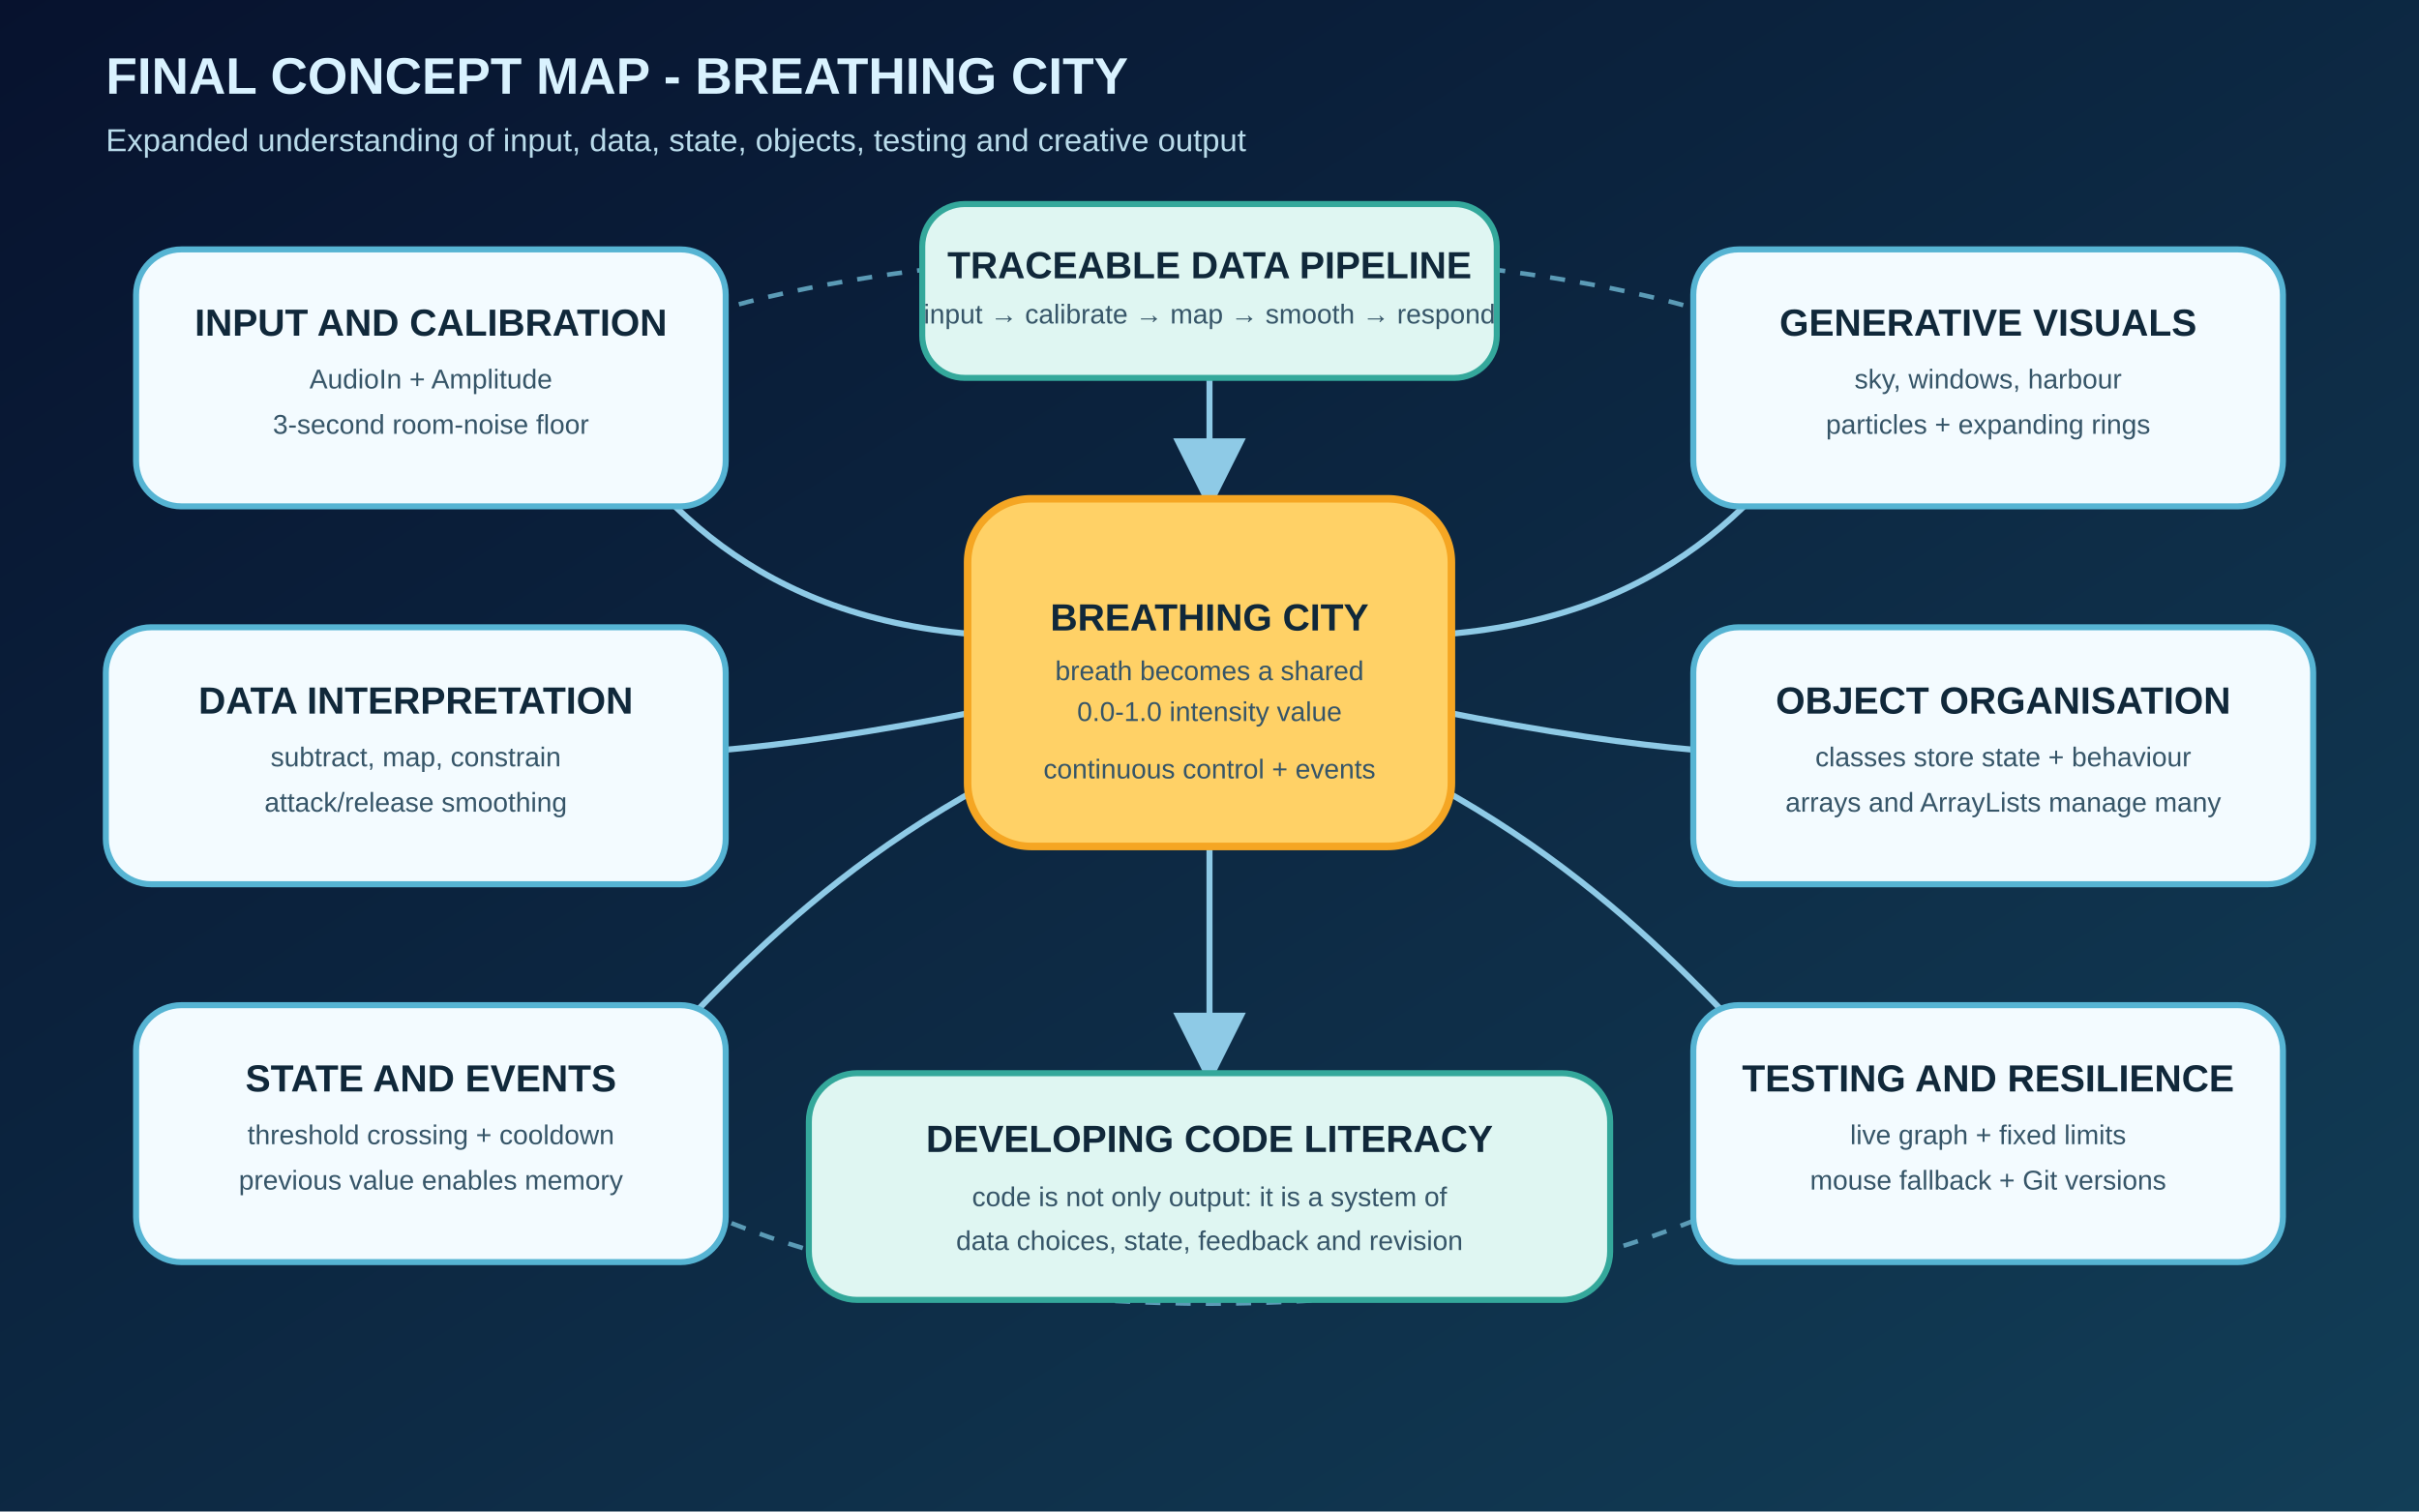
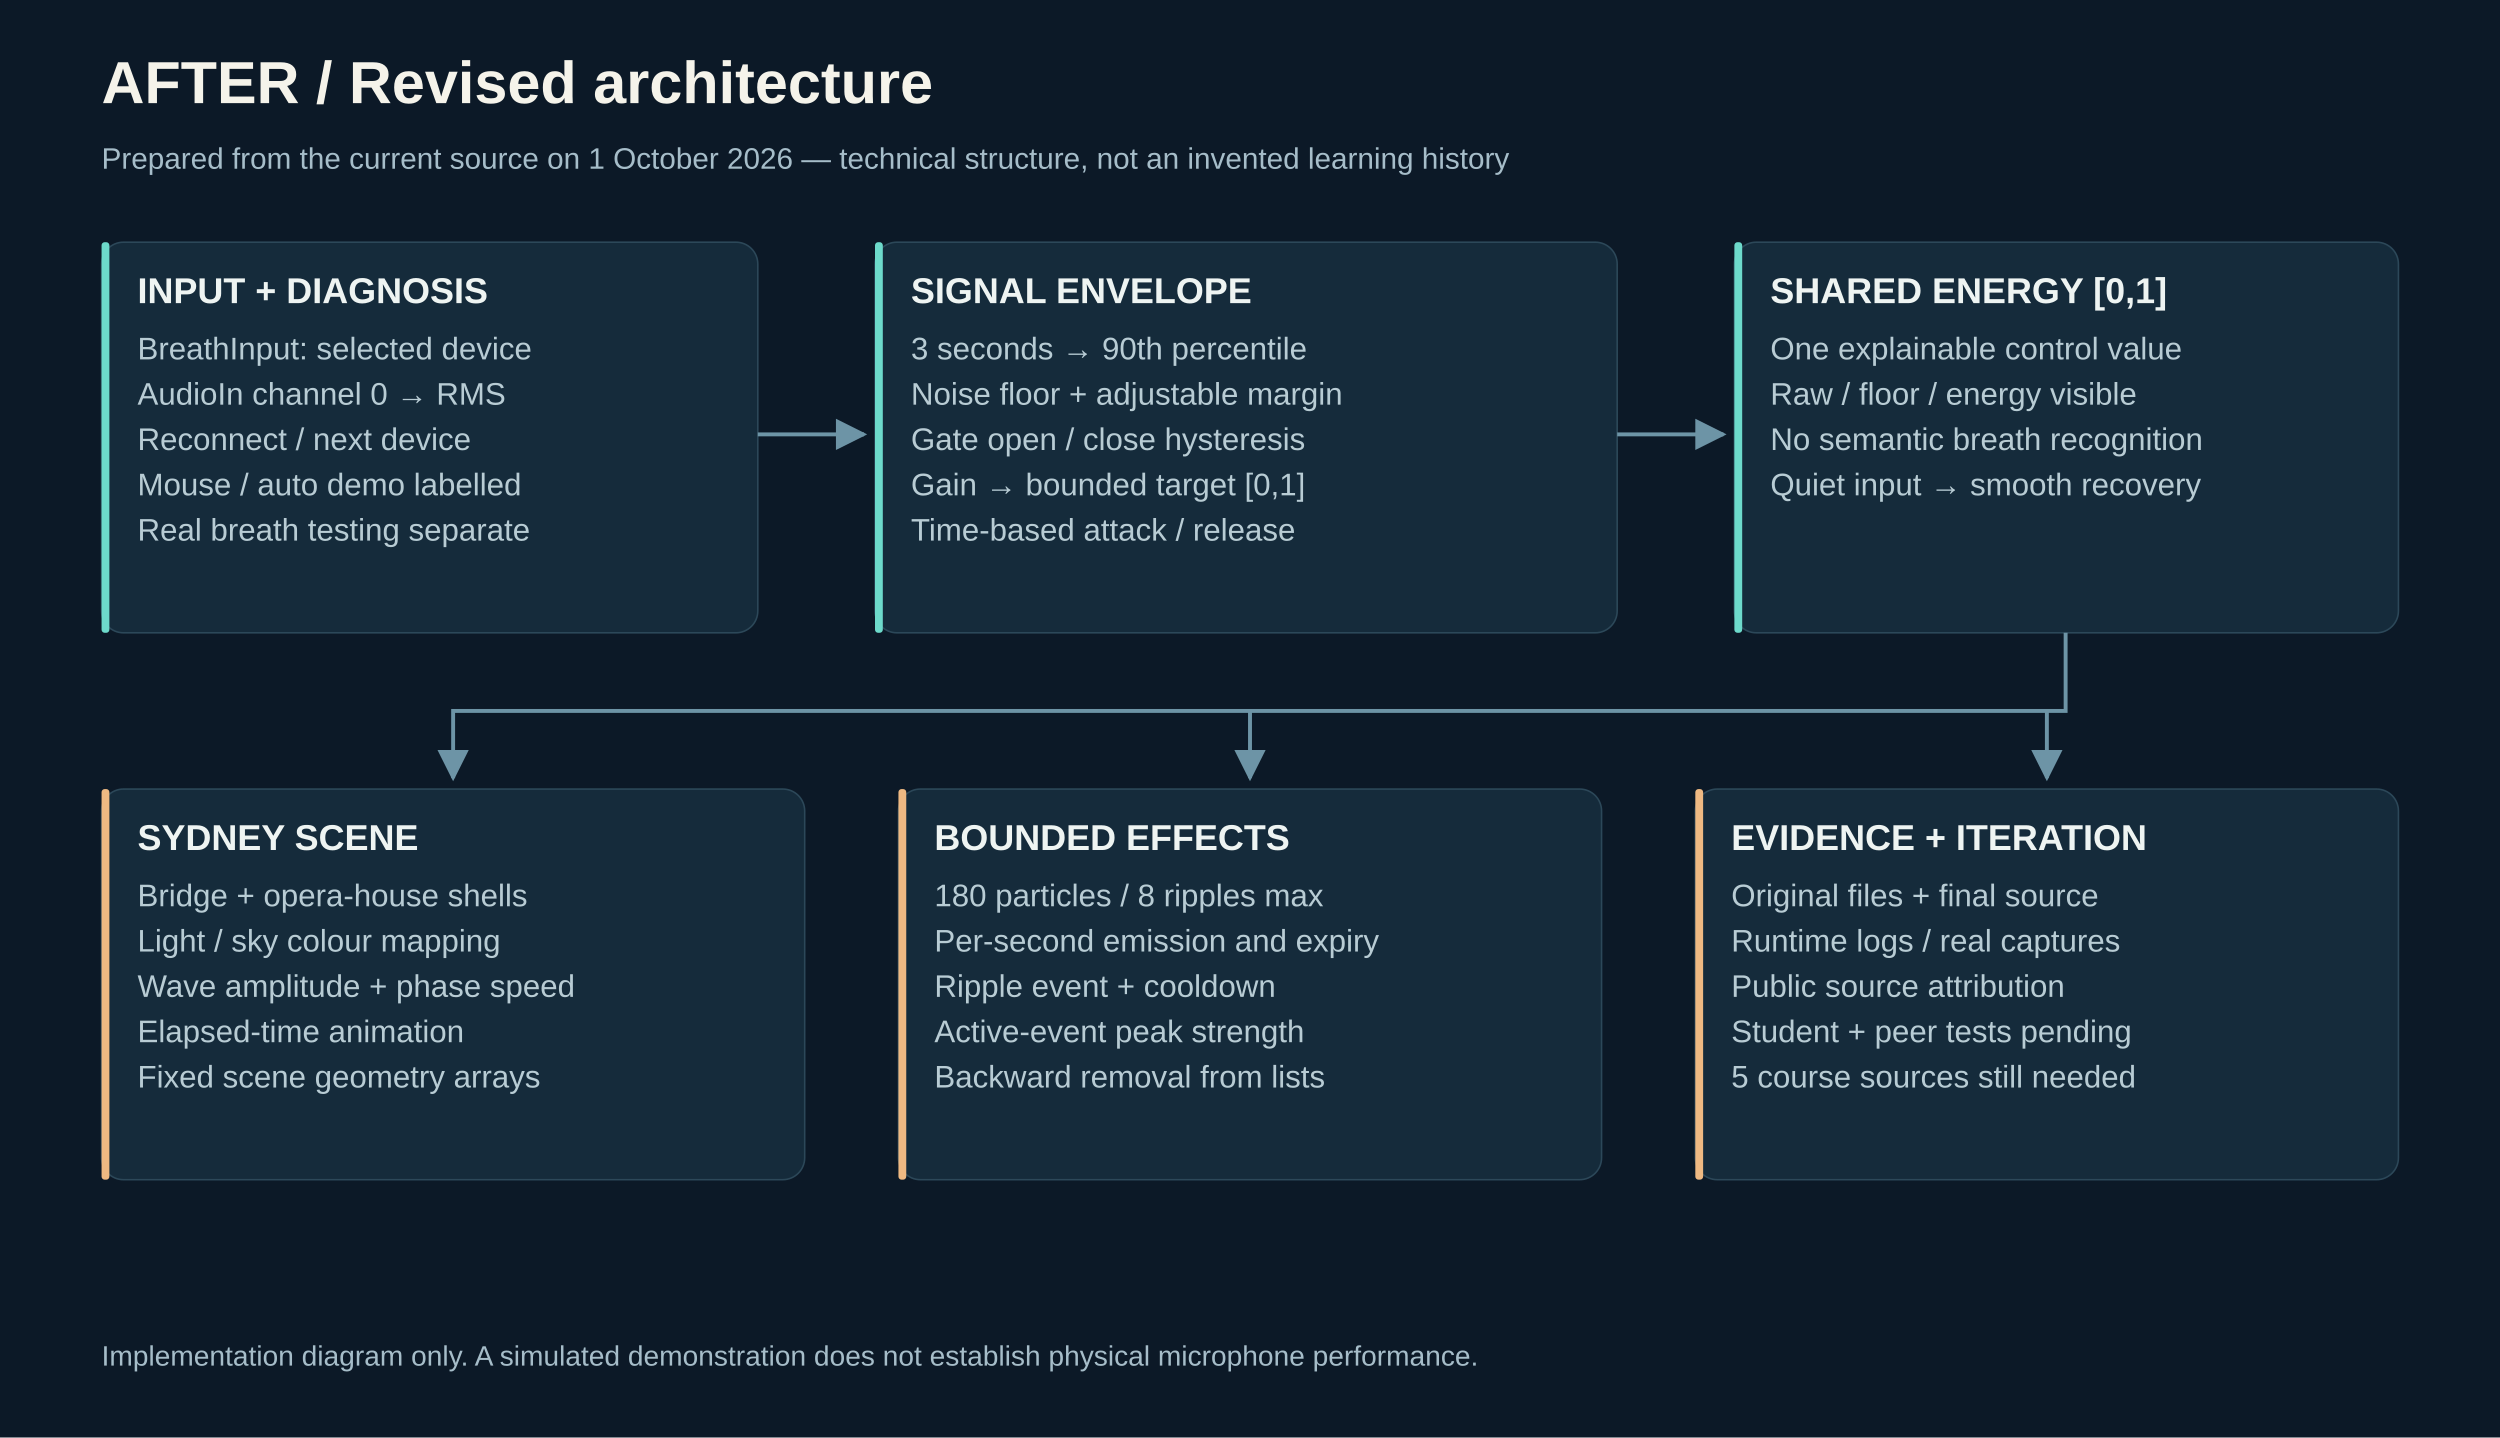
- <svg xmlns="http://www.w3.org/2000/svg" width="1600" height="1000" viewBox="0 0 1600 1000">
+ <svg xmlns="http://www.w3.org/2000/svg" width="1600" height="920" viewBox="0 0 1600 920">
  <defs>
-     <linearGradient id="bg" x1="0" y1="0" x2="1" y2="1">
-       <stop offset="0" stop-color="#07122e" />
-       <stop offset="1" stop-color="#123e57" />
-     </linearGradient>
-     <marker id="arrow" markerWidth="12" markerHeight="12" refX="10" refY="6" orient="auto">
-       <path d="M0,0 L12,6 L0,12 z" fill="#8ecae6" />
+     <marker id="arrow" viewBox="0 0 10 10" refX="9" refY="5" markerWidth="8" markerHeight="8" orient="auto-start-reverse">
+       <path d="M 0 0 L 10 5 L 0 10 z" fill="#6d94a6" />
    </marker>
-     <style>
-       .node { fill:#f3fbff; stroke:#56b4d3; stroke-width:4; }
-       .process { fill:#dff6f2; stroke:#34a89b; stroke-width:4; }
-       .core { fill:#ffd166; stroke:#f5a623; stroke-width:5; }
-       .label { font-family:Arial,sans-serif; font-size:25px; font-weight:700; fill:#10283a; text-anchor:middle; dominant-baseline:middle; }
-       .small { font-family:Arial,sans-serif; font-size:18px; fill:#365568; text-anchor:middle; }
-       .line { stroke:#8ecae6; stroke-width:4; fill:none; marker-end:url(#arrow); }
-       .link { stroke:#5b9bb6; stroke-width:3; fill:none; stroke-dasharray:10 10; }
-       .title { font-family:Arial,sans-serif; font-size:34px; font-weight:700; fill:#d9f2ff; }
-       .subtitle { font-family:Arial,sans-serif; font-size:21px; fill:#b9dbea; }
-     </style>
  </defs>
-   <rect width="1600" height="1000" fill="url(#bg)" />
-   <text x="70" y="62" class="title">FINAL CONCEPT MAP - BREATHING CITY</text>
-   <text x="70" y="100" class="subtitle">Expanded understanding of input, data, state, objects, testing and creative output</text>
-   <path class="line" d="M800 250 L800 330" />
-   <path class="line" d="M650 420 C500 410 430 330 380 250" />
-   <path class="line" d="M650 470 C500 500 430 500 380 500" />
-   <path class="line" d="M650 520 C505 600 440 700 380 750" />
-   <path class="line" d="M950 420 C1100 410 1170 330 1220 250" />
-   <path class="line" d="M950 470 C1100 500 1170 500 1220 500" />
-   <path class="line" d="M950 520 C1095 600 1160 700 1220 750" />
-   <path class="line" d="M800 560 L800 710" />
-   <path class="link" d="M380 250 C510 140 1090 140 1220 250" />
-   <path class="link" d="M380 750 C560 900 1040 900 1220 750" />
-   <rect class="process" x="610" y="135" width="380" height="115" rx="28" />
-   <text class="label" x="800" y="177">TRACEABLE DATA PIPELINE</text>
-   <text class="small" x="800" y="214">input → calibrate → map → smooth → respond</text>
-   <rect class="core" x="640" y="330" width="320" height="230" rx="42" />
-   <text class="label" x="800" y="410">BREATHING CITY</text>
-   <text class="small" x="800" y="450">breath becomes a shared</text>
-   <text class="small" x="800" y="477">0.0-1.0 intensity value</text>
-   <text class="small" x="800" y="515">continuous control + events</text>
-   <rect class="node" x="90" y="165" width="390" height="170" rx="30" />
-   <text class="label" x="285" y="215">INPUT AND CALIBRATION</text>
-   <text class="small" x="285" y="257">AudioIn + Amplitude</text>
-   <text class="small" x="285" y="287">3-second room-noise floor</text>
-   <rect class="node" x="70" y="415" width="410" height="170" rx="30" />
-   <text class="label" x="275" y="465">DATA INTERPRETATION</text>
-   <text class="small" x="275" y="507">subtract, map, constrain</text>
-   <text class="small" x="275" y="537">attack/release smoothing</text>
-   <rect class="node" x="90" y="665" width="390" height="170" rx="30" />
-   <text class="label" x="285" y="715">STATE AND EVENTS</text>
-   <text class="small" x="285" y="757">threshold crossing + cooldown</text>
-   <text class="small" x="285" y="787">previous value enables memory</text>
-   <rect class="node" x="1120" y="165" width="390" height="170" rx="30" />
-   <text class="label" x="1315" y="215">GENERATIVE VISUALS</text>
-   <text class="small" x="1315" y="257">sky, windows, harbour</text>
-   <text class="small" x="1315" y="287">particles + expanding rings</text>
-   <rect class="node" x="1120" y="415" width="410" height="170" rx="30" />
-   <text class="label" x="1325" y="465">OBJECT ORGANISATION</text>
-   <text class="small" x="1325" y="507">classes store state + behaviour</text>
-   <text class="small" x="1325" y="537">arrays and ArrayLists manage many</text>
-   <rect class="node" x="1120" y="665" width="390" height="170" rx="30" />
-   <text class="label" x="1315" y="715">TESTING AND RESILIENCE</text>
-   <text class="small" x="1315" y="757">live graph + fixed limits</text>
-   <text class="small" x="1315" y="787">mouse fallback + Git versions</text>
-   <rect class="process" x="535" y="710" width="530" height="150" rx="32" />
-   <text class="label" x="800" y="755">DEVELOPING CODE LITERACY</text>
-   <text class="small" x="800" y="798">code is not only output: it is a system of</text>
-   <text class="small" x="800" y="827">data choices, state, feedback and revision</text>
+   <rect width="1600" height="920" fill="#0c1927" />
+   <style>text{font-family:Arial,sans-serif} .title{font-size:38px;font-weight:700;fill:#f5f3ea}.sub{font-size:19px;fill:#a6bdc9}.head{font-size:23px;font-weight:700;fill:#eef4f2}.body{font-size:20px;fill:#b8ccd4}.small{font-size:18px;fill:#a6bdc9}</style>
+   <text x="65" y="66" class="title">AFTER / Revised architecture</text>
+   <text x="65" y="108" class="sub">Prepared from the current source on 1 October 2026 — technical structure, not an invented learning history</text>
+   <rect x="65" y="155" width="420" height="250" rx="14" fill="#152b3b" stroke="#2c4859" />
+   <rect x="65" y="155" width="5" height="250" rx="2" fill="#6ddacb" />
+   <text x="88" y="194" class="head">INPUT + DIAGNOSIS</text>
+   <text x="88" y="230" class="body">BreathInput: selected device</text>
+   <text x="88" y="259" class="body">AudioIn channel 0 → RMS</text>
+   <text x="88" y="288" class="body">Reconnect / next device</text>
+   <text x="88" y="317" class="body">Mouse / auto demo labelled</text>
+   <text x="88" y="346" class="body">Real breath testing separate</text>
+   <rect x="560" y="155" width="475" height="250" rx="14" fill="#152b3b" stroke="#2c4859" />
+   <rect x="560" y="155" width="5" height="250" rx="2" fill="#6ddacb" />
+   <text x="583" y="194" class="head">SIGNAL ENVELOPE</text>
+   <text x="583" y="230" class="body">3 seconds → 90th percentile</text>
+   <text x="583" y="259" class="body">Noise floor + adjustable margin</text>
+   <text x="583" y="288" class="body">Gate open / close hysteresis</text>
+   <text x="583" y="317" class="body">Gain → bounded target [0,1]</text>
+   <text x="583" y="346" class="body">Time-based attack / release</text>
+   <rect x="1110" y="155" width="425" height="250" rx="14" fill="#152b3b" stroke="#2c4859" />
+   <rect x="1110" y="155" width="5" height="250" rx="2" fill="#6ddacb" />
+   <text x="1133" y="194" class="head">SHARED ENERGY [0,1]</text>
+   <text x="1133" y="230" class="body">One explainable control value</text>
+   <text x="1133" y="259" class="body">Raw / floor / energy visible</text>
+   <text x="1133" y="288" class="body">No semantic breath recognition</text>
+   <text x="1133" y="317" class="body">Quiet input → smooth recovery</text>
+   <polyline points="485,278 553,278" fill="none" stroke="#6d94a6" stroke-width="2.5" marker-end="url(#arrow)" />
+   <polyline points="1035,278 1103,278" fill="none" stroke="#6d94a6" stroke-width="2.5" marker-end="url(#arrow)" />
+   <rect x="65" y="505" width="450" height="250" rx="14" fill="#152b3b" stroke="#2c4859" />
+   <rect x="65" y="505" width="5" height="250" rx="2" fill="#efb982" />
+   <text x="88" y="544" class="head">SYDNEY SCENE</text>
+   <text x="88" y="580" class="body">Bridge + opera-house shells</text>
+   <text x="88" y="609" class="body">Light / sky colour mapping</text>
+   <text x="88" y="638" class="body">Wave amplitude + phase speed</text>
+   <text x="88" y="667" class="body">Elapsed-time animation</text>
+   <text x="88" y="696" class="body">Fixed scene geometry arrays</text>
+   <rect x="575" y="505" width="450" height="250" rx="14" fill="#152b3b" stroke="#2c4859" />
+   <rect x="575" y="505" width="5" height="250" rx="2" fill="#efb982" />
+   <text x="598" y="544" class="head">BOUNDED EFFECTS</text>
+   <text x="598" y="580" class="body">180 particles / 8 ripples max</text>
+   <text x="598" y="609" class="body">Per-second emission and expiry</text>
+   <text x="598" y="638" class="body">Ripple event + cooldown</text>
+   <text x="598" y="667" class="body">Active-event peak strength</text>
+   <text x="598" y="696" class="body">Backward removal from lists</text>
+   <rect x="1085" y="505" width="450" height="250" rx="14" fill="#152b3b" stroke="#2c4859" />
+   <rect x="1085" y="505" width="5" height="250" rx="2" fill="#efb982" />
+   <text x="1108" y="544" class="head">EVIDENCE + ITERATION</text>
+   <text x="1108" y="580" class="body">Original files + final source</text>
+   <text x="1108" y="609" class="body">Runtime logs / real captures</text>
+   <text x="1108" y="638" class="body">Public source attribution</text>
+   <text x="1108" y="667" class="body">Student + peer tests pending</text>
+   <text x="1108" y="696" class="body">5 course sources still needed</text>
+   <polyline points="1322,405 1322,455 290,455 290,498" fill="none" stroke="#6d94a6" stroke-width="2.5" marker-end="url(#arrow)" />
+   <polyline points="800,455 800,498" fill="none" stroke="#6d94a6" stroke-width="2.5" marker-end="url(#arrow)" />
+   <polyline points="1310,455 1310,498" fill="none" stroke="#6d94a6" stroke-width="2.5" marker-end="url(#arrow)" />
+   <text x="65" y="874" class="small">Implementation diagram only. A simulated demonstration does not establish physical microphone performance.</text>
</svg>
